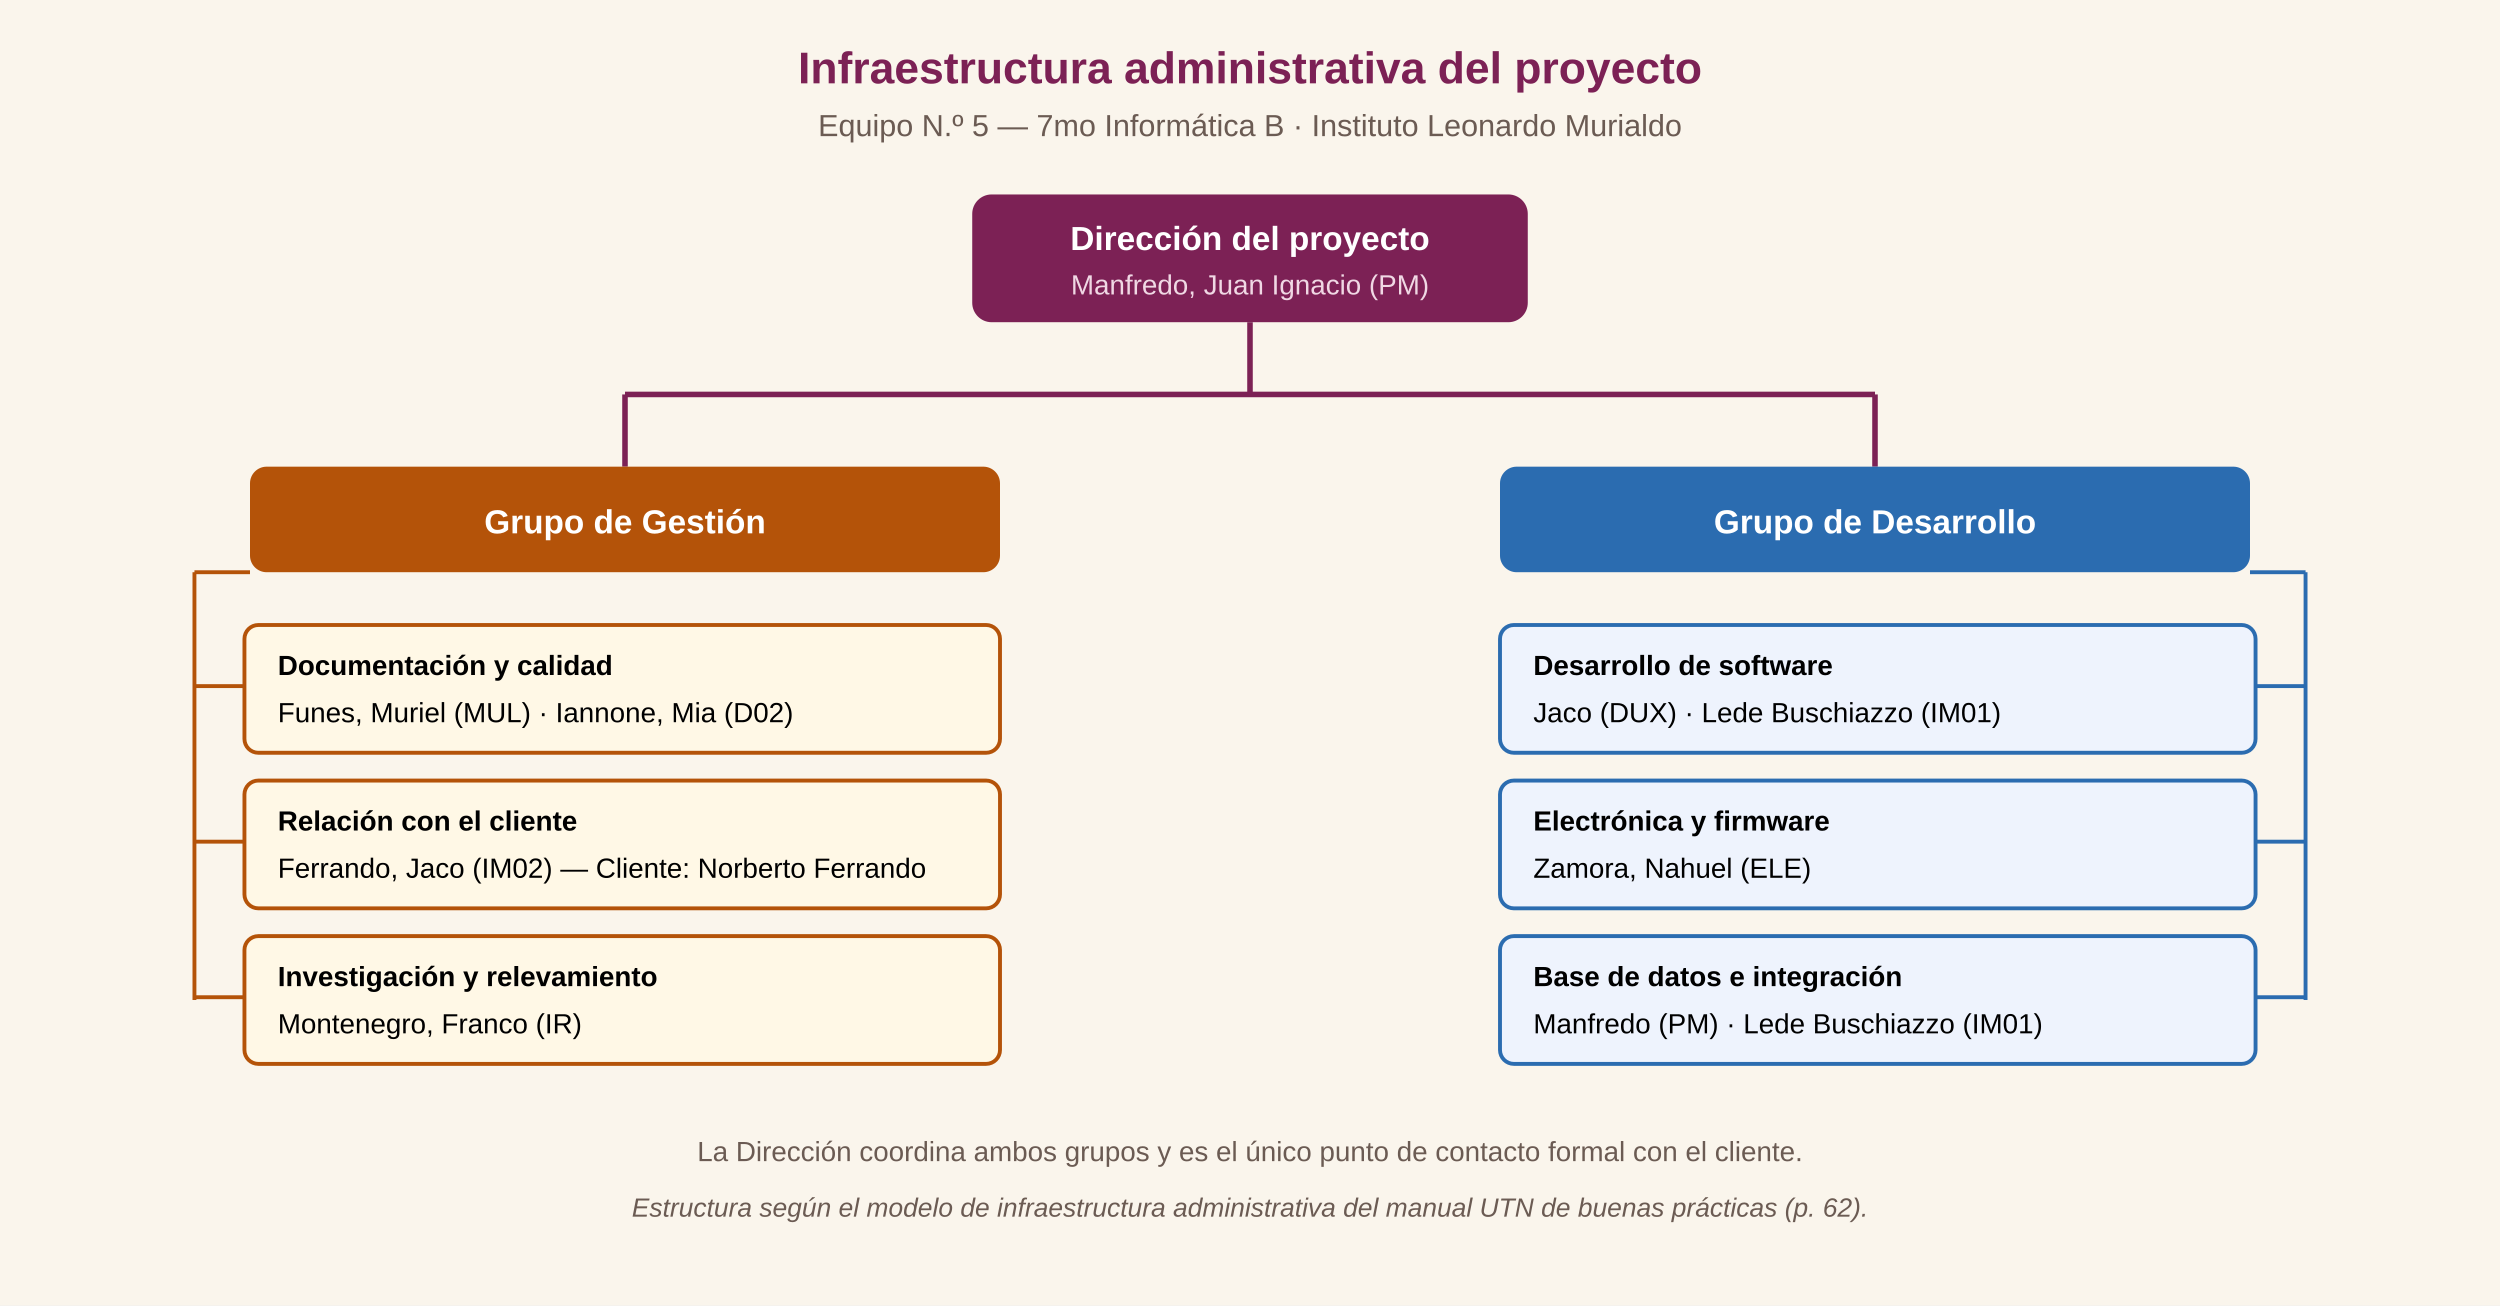
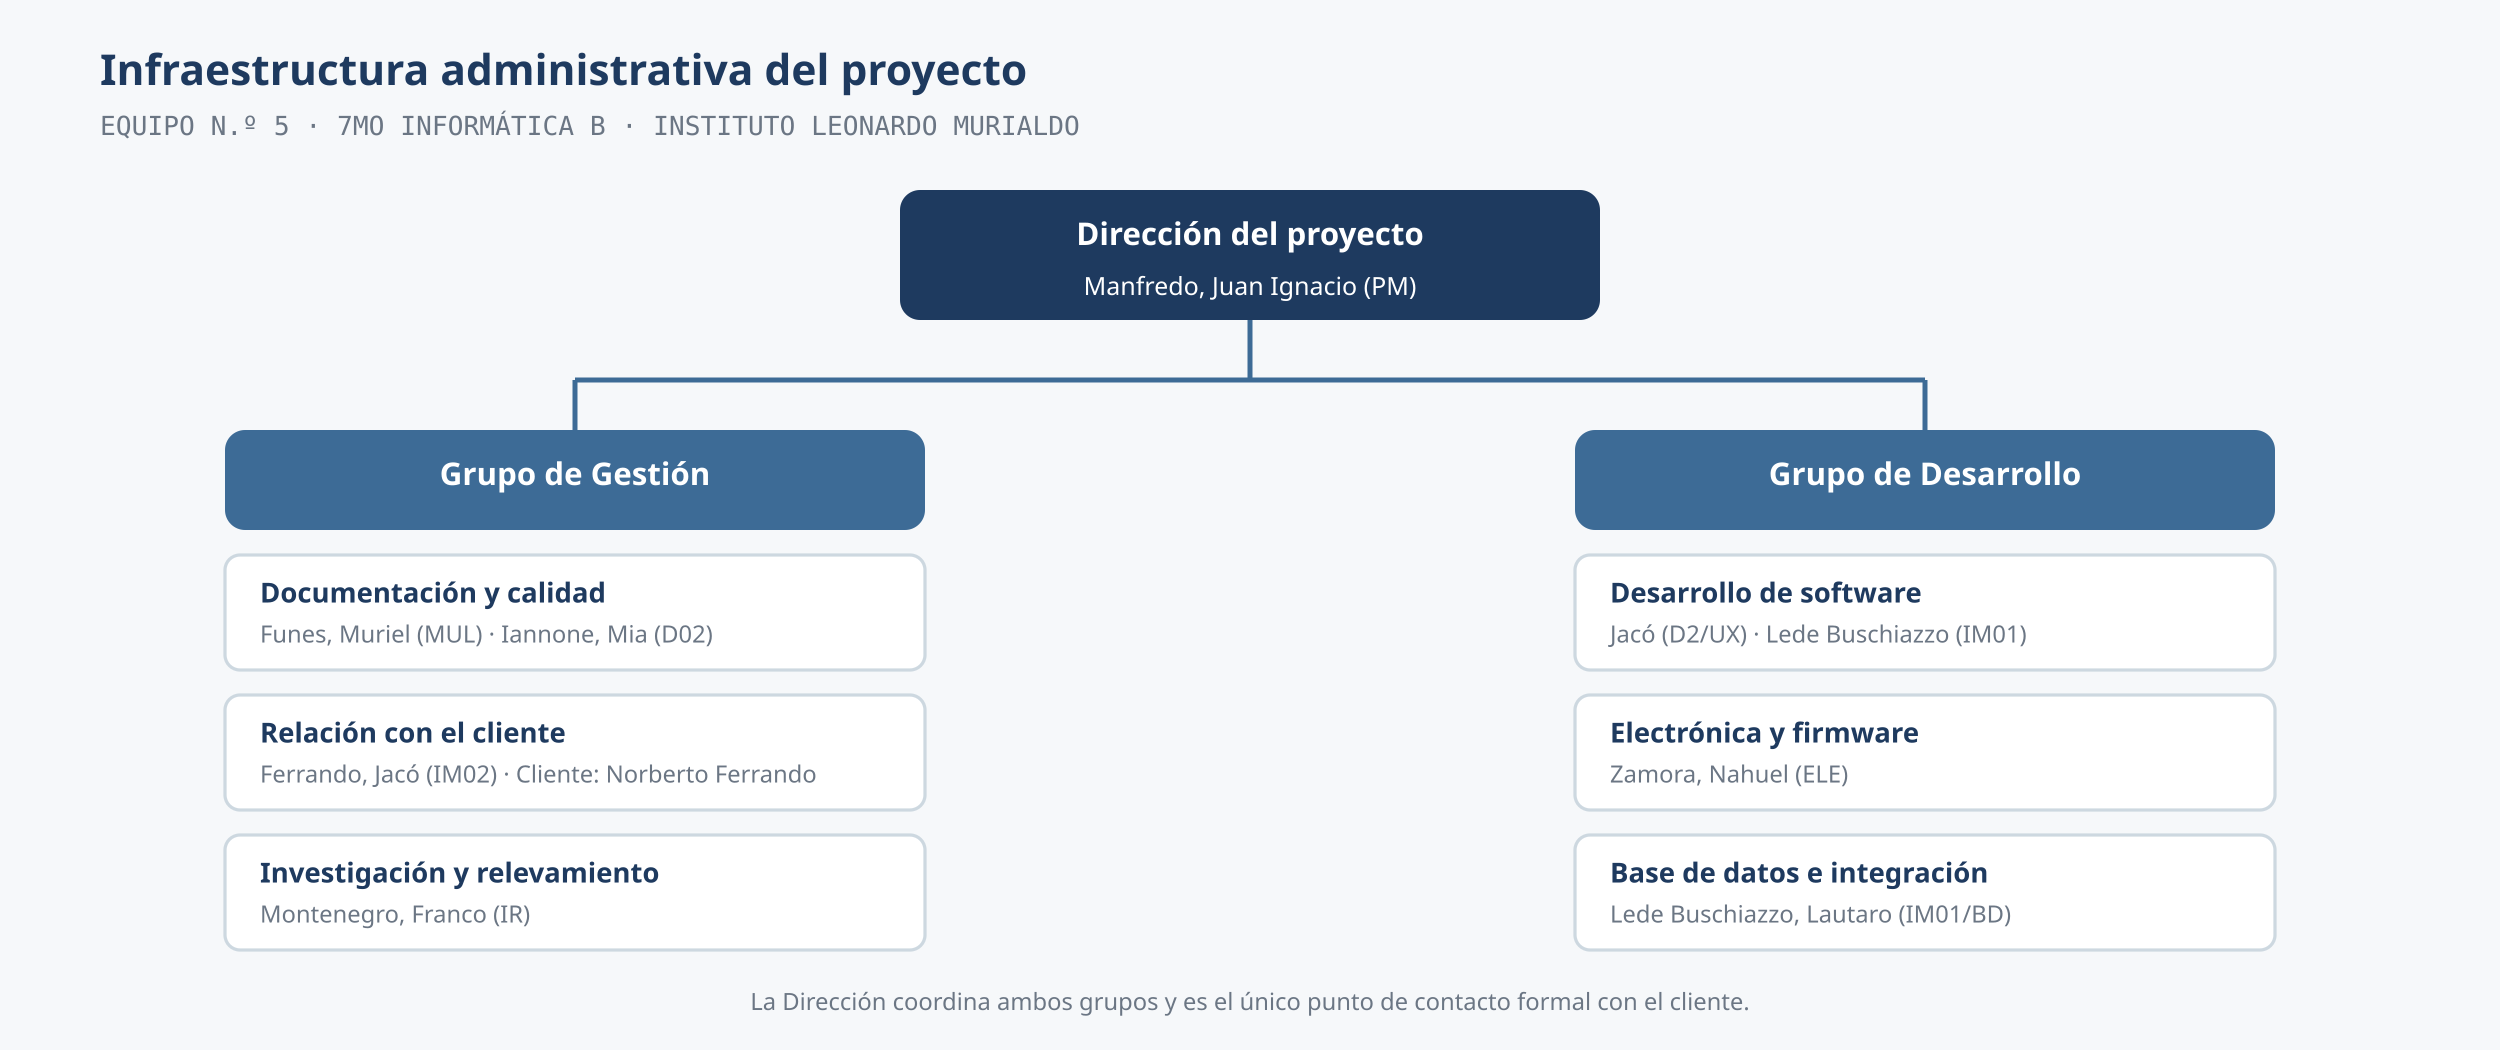
- <svg xmlns="http://www.w3.org/2000/svg" viewBox="0 0 900 470" font-family="Arial, Helvetica, sans-serif">
-   <rect width="900" height="470" fill="#faf5ec" />
-   <text x="450" y="30" text-anchor="middle" font-size="16" font-weight="bold" fill="#7c2155">Infraestructura administrativa del proyecto</text>
-   <text x="450" y="49" text-anchor="middle" font-size="11" fill="#6b5b53">Equipo N.º 5 — 7mo Informática B · Instituto Leonardo Murialdo</text>
-   <rect x="350" y="70" width="200" height="46" rx="7" fill="#7c2155" />
-   <text x="450" y="90" text-anchor="middle" font-size="12" font-weight="bold" fill="#fff">Dirección del proyecto</text>
-   <text x="450" y="106" text-anchor="middle" font-size="10" fill="#f0d8e4">Manfredo, Juan Ignacio (PM)</text>
-   <line x1="450" y1="116" x2="450" y2="142" stroke="#7c2155" stroke-width="2" />
-   <line x1="225" y1="142" x2="675" y2="142" stroke="#7c2155" stroke-width="2" />
-   <line x1="225" y1="142" x2="225" y2="168" stroke="#7c2155" stroke-width="2" />
-   <line x1="675" y1="142" x2="675" y2="168" stroke="#7c2155" stroke-width="2" />
-   <rect x="90" y="168" width="270" height="38" rx="6" fill="#b45309" />
-   <text x="225" y="192" text-anchor="middle" font-size="12" font-weight="bold" fill="#fff">Grupo de Gestión</text>
-   <rect x="540" y="168" width="270" height="38" rx="6" fill="#2B6CB0" />
-   <text x="675" y="192" text-anchor="middle" font-size="12" font-weight="bold" fill="#fff">Grupo de Desarrollo</text>
-   <line x1="70" y1="206" x2="70" y2="360" stroke="#b45309" stroke-width="1.4" />
-   <line x1="70" y1="206" x2="90" y2="206" stroke="#b45309" stroke-width="1.4" />
-   <line x1="70" y1="247" x2="88" y2="247" stroke="#b45309" stroke-width="1.4" />
-   <line x1="70" y1="303" x2="88" y2="303" stroke="#b45309" stroke-width="1.4" />
-   <line x1="70" y1="359" x2="88" y2="359" stroke="#b45309" stroke-width="1.4" />
-   <line x1="830" y1="206" x2="830" y2="360" stroke="#2B6CB0" stroke-width="1.4" />
-   <line x1="810" y1="206" x2="830" y2="206" stroke="#2B6CB0" stroke-width="1.4" />
-   <line x1="812" y1="247" x2="830" y2="247" stroke="#2B6CB0" stroke-width="1.4" />
-   <line x1="812" y1="303" x2="830" y2="303" stroke="#2B6CB0" stroke-width="1.4" />
-   <line x1="812" y1="359" x2="830" y2="359" stroke="#2B6CB0" stroke-width="1.4" />
-   <g font-size="10">
-     <rect x="88" y="225" width="272" height="46" rx="5" fill="#fff8e6" stroke="#b45309" stroke-width="1.4" />
-     <text x="100" y="243" font-weight="bold">Documentación y calidad</text>
-     <text x="100" y="260">Funes, Muriel (MUL) · Iannone, Mia (D02)</text>
-     <rect x="88" y="281" width="272" height="46" rx="5" fill="#fff8e6" stroke="#b45309" stroke-width="1.4" />
-     <text x="100" y="299" font-weight="bold">Relación con el cliente</text>
-     <text x="100" y="316">Ferrando, Jaco (IM02) — Cliente: Norberto Ferrando</text>
-     <rect x="88" y="337" width="272" height="46" rx="5" fill="#fff8e6" stroke="#b45309" stroke-width="1.4" />
-     <text x="100" y="355" font-weight="bold">Investigación y relevamiento</text>
-     <text x="100" y="372">Montenegro, Franco (IR)</text>
-     <rect x="540" y="225" width="272" height="46" rx="5" fill="#eef3fd" stroke="#2B6CB0" stroke-width="1.4" />
-     <text x="552" y="243" font-weight="bold">Desarrollo de software</text>
-     <text x="552" y="260">Jaco (DUX) · Lede Buschiazzo (IM01)</text>
-     <rect x="540" y="281" width="272" height="46" rx="5" fill="#eef3fd" stroke="#2B6CB0" stroke-width="1.4" />
-     <text x="552" y="299" font-weight="bold">Electrónica y firmware</text>
-     <text x="552" y="316">Zamora, Nahuel (ELE)</text>
-     <rect x="540" y="337" width="272" height="46" rx="5" fill="#eef3fd" stroke="#2B6CB0" stroke-width="1.4" />
-     <text x="552" y="355" font-weight="bold">Base de datos e integración</text>
-     <text x="552" y="372">Manfredo (PM) · Lede Buschiazzo (IM01)</text>
-   </g>
-   <text x="450" y="418" text-anchor="middle" font-size="10" fill="#6b5b53">La Dirección coordina ambos grupos y es el único punto de contacto formal con el cliente.</text>
-   <text x="450" y="438" text-anchor="middle" font-size="9.5" font-style="italic" fill="#6b5b53">Estructura según el modelo de infraestructura administrativa del manual UTN de buenas prácticas (p. 62).</text>
+ <svg xmlns="http://www.w3.org/2000/svg" viewBox="0 0 1000 420" font-family="IBM Plex Sans, system-ui, sans-serif">
+   <rect width="1000" height="420" fill="#F6F8FA" />
+   <text x="40" y="34" font-size="17" font-weight="600" fill="#1E3A5F" font-family="Questrial, sans-serif">Infraestructura administrativa del proyecto</text>
+   <text x="40" y="54" font-size="10.5" fill="#6B7684" font-family="IBM Plex Mono, ui-monospace, monospace">EQUIPO N.º 5 · 7MO INFORMÁTICA B · INSTITUTO LEONARDO MURIALDO</text>
+   <rect x="360" y="76" width="280" height="52" rx="8" fill="#1E3A5F" />
+   <text x="500.0" y="98" text-anchor="middle" font-size="12.5" font-weight="600" fill="#FFFFFF" font-family="Questrial, sans-serif">Dirección del proyecto</text>
+   <text x="500.0" y="118" text-anchor="middle" font-size="10" fill="#FFFFFF">Manfredo, Juan Ignacio (PM)</text>
+   <line x1="500" y1="128" x2="500" y2="152" stroke="#3D6B96" stroke-width="2" />
+   <line x1="230" y1="152" x2="770" y2="152" stroke="#3D6B96" stroke-width="2" />
+   <line x1="230" y1="152" x2="230" y2="172" stroke="#3D6B96" stroke-width="2" />
+   <line x1="770" y1="152" x2="770" y2="172" stroke="#3D6B96" stroke-width="2" />
+   <rect x="90" y="172" width="280" height="40" rx="8" fill="#3D6B96" />
+   <text x="230.0" y="194" text-anchor="middle" font-size="12.5" font-weight="600" fill="#FFFFFF" font-family="Questrial, sans-serif">Grupo de Gestión</text>
+   <rect x="630" y="172" width="280" height="40" rx="8" fill="#3D6B96" />
+   <text x="770.0" y="194" text-anchor="middle" font-size="12.5" font-weight="600" fill="#FFFFFF" font-family="Questrial, sans-serif">Grupo de Desarrollo</text>
+   <rect x="90" y="222" width="280" height="46" rx="6" fill="#FFFFFF" stroke="#CDD8E0" stroke-width="1.3" />
+   <text x="104" y="241" font-size="11" font-weight="600" fill="#1E3A5F">Documentación y calidad</text>
+   <text x="104" y="257" font-size="9.5" fill="#6B7684">Funes, Muriel (MUL) · Iannone, Mia (D02)</text>
+   <rect x="90" y="278" width="280" height="46" rx="6" fill="#FFFFFF" stroke="#CDD8E0" stroke-width="1.3" />
+   <text x="104" y="297" font-size="11" font-weight="600" fill="#1E3A5F">Relación con el cliente</text>
+   <text x="104" y="313" font-size="9.5" fill="#6B7684">Ferrando, Jacó (IM02) · Cliente: Norberto Ferrando</text>
+   <rect x="90" y="334" width="280" height="46" rx="6" fill="#FFFFFF" stroke="#CDD8E0" stroke-width="1.3" />
+   <text x="104" y="353" font-size="11" font-weight="600" fill="#1E3A5F">Investigación y relevamiento</text>
+   <text x="104" y="369" font-size="9.5" fill="#6B7684">Montenegro, Franco (IR)</text>
+   <rect x="630" y="222" width="280" height="46" rx="6" fill="#FFFFFF" stroke="#CDD8E0" stroke-width="1.3" />
+   <text x="644" y="241" font-size="11" font-weight="600" fill="#1E3A5F">Desarrollo de software</text>
+   <text x="644" y="257" font-size="9.5" fill="#6B7684">Jacó (D2/UX) · Lede Buschiazzo (IM01)</text>
+   <rect x="630" y="278" width="280" height="46" rx="6" fill="#FFFFFF" stroke="#CDD8E0" stroke-width="1.3" />
+   <text x="644" y="297" font-size="11" font-weight="600" fill="#1E3A5F">Electrónica y firmware</text>
+   <text x="644" y="313" font-size="9.5" fill="#6B7684">Zamora, Nahuel (ELE)</text>
+   <rect x="630" y="334" width="280" height="46" rx="6" fill="#FFFFFF" stroke="#CDD8E0" stroke-width="1.3" />
+   <text x="644" y="353" font-size="11" font-weight="600" fill="#1E3A5F">Base de datos e integración</text>
+   <text x="644" y="369" font-size="9.5" fill="#6B7684">Lede Buschiazzo, Lautaro (IM01/BD)</text>
+   <text x="500" y="404" text-anchor="middle" font-size="9.5" fill="#6B7684">La Dirección coordina ambos grupos y es el único punto de contacto formal con el cliente.</text>
</svg>
